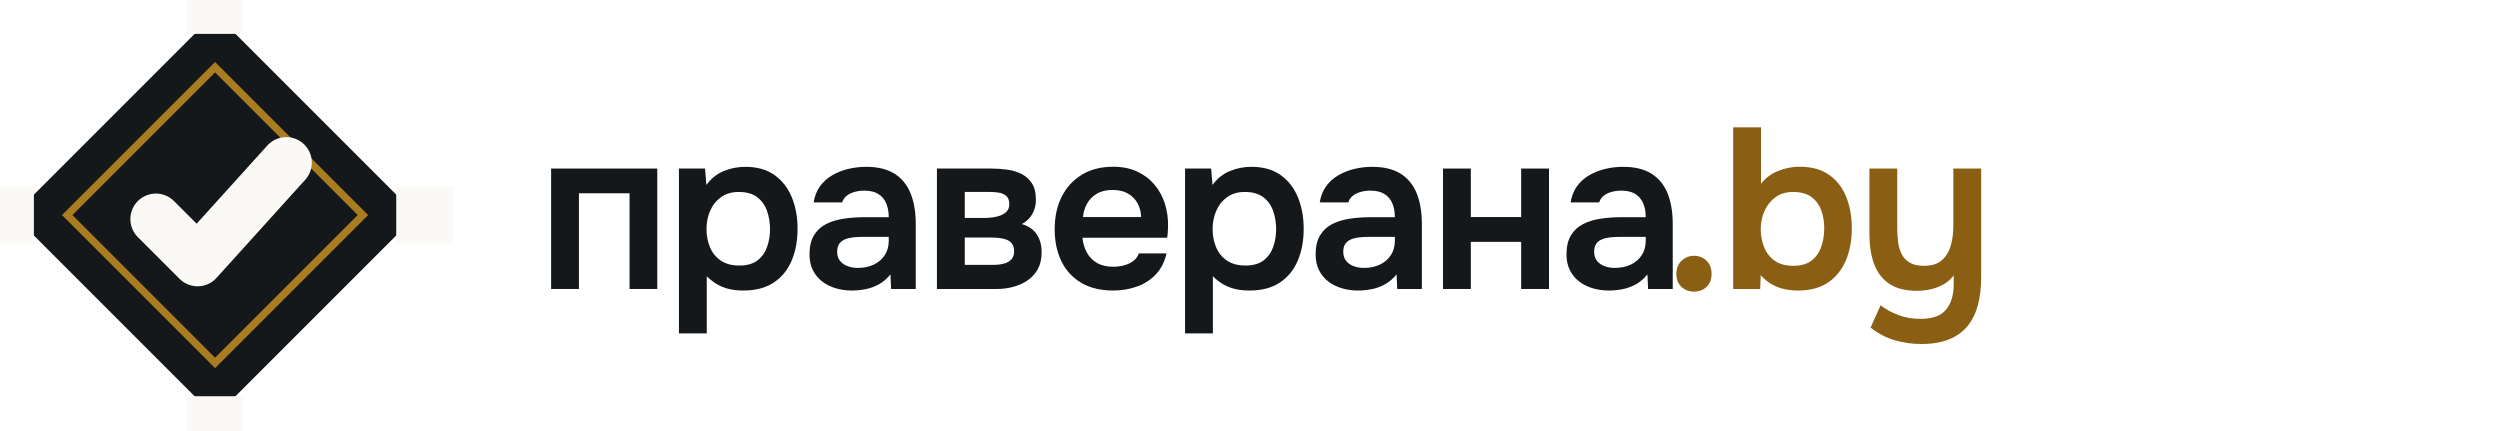
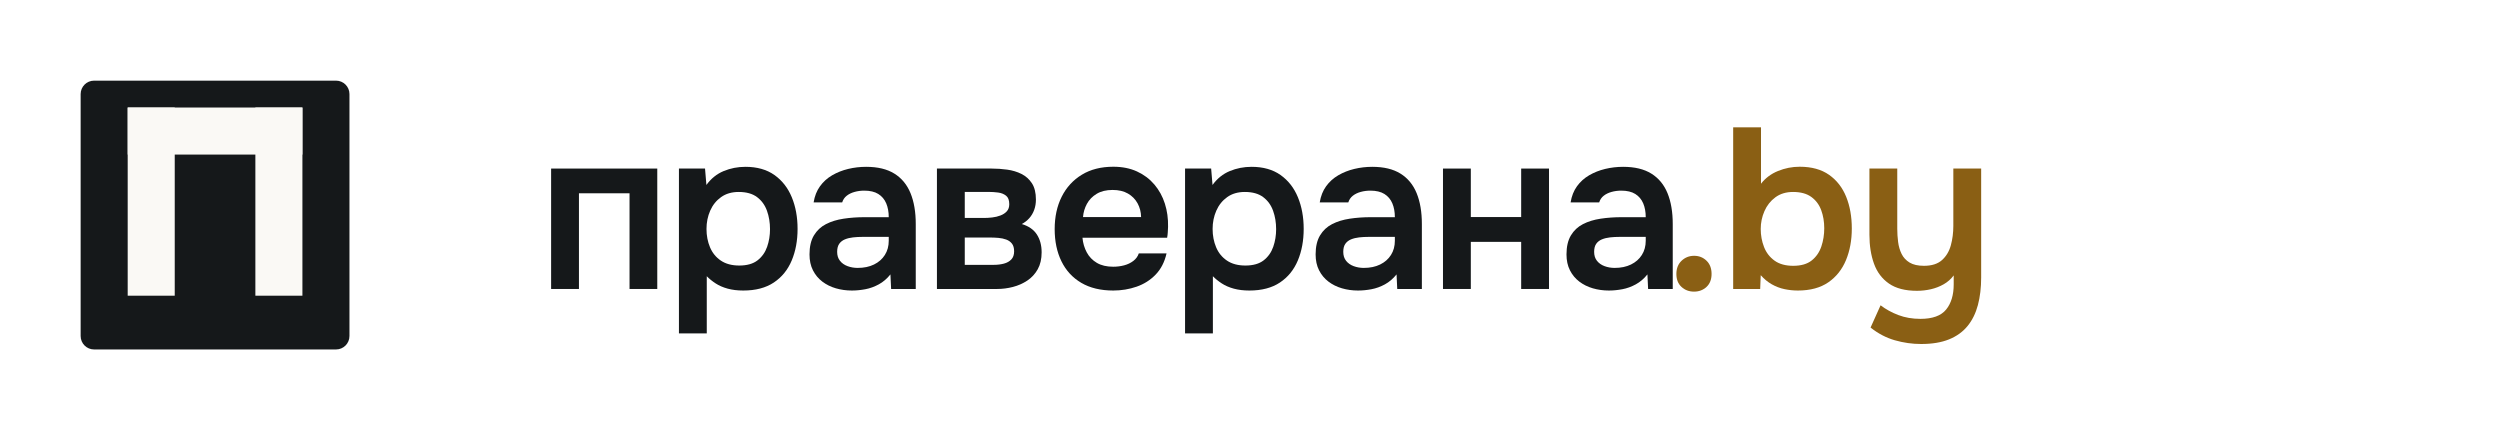
<svg xmlns="http://www.w3.org/2000/svg" viewBox="0 0 372 64" role="img" aria-label="Праверана.by">
-   <path d="M32.0 2.0 L62.0 32.0 L32.0 62.0 L2.0 32.0 Z" fill="#15181a" />
-   <path d="M27.76 -3.44 L36.24 -3.44 L36.24 5.04 L27.76 5.04 Z" fill="#faf9f5" />
-   <path d="M58.96 27.76 L67.44 27.76 L67.44 36.24 L58.96 36.24 Z" fill="#faf9f5" />
-   <path d="M27.76 58.96 L36.24 58.96 L36.24 67.44 L27.76 67.44 Z" fill="#faf9f5" />
-   <path d="M-3.44 27.76 L5.04 27.76 L5.04 36.24 L-3.44 36.24 Z" fill="#faf9f5" />
-   <path d="M32.0 10.0 L54.0 32.0 L32.0 54.0 L10.0 32.0 Z" fill="none" stroke="#a97c22" stroke-width="1.1" />
-   <path d="M23.2 32.6 L29.4 38.8 L42.6 24.2" fill="none" stroke="#faf9f5" stroke-width="7.6" stroke-linecap="round" stroke-linejoin="round" />
+   <rect x="12" y="12" width="40" height="40" rx="2" fill="#15181a" />
+   <rect x="19" y="16" width="26" height="7" fill="#faf9f5" />
+   <rect x="19" y="16" width="7" height="28" fill="#faf9f5" />
+   <rect x="38" y="16" width="7" height="28" fill="#faf9f5" />
  <g transform="translate(80 43) scale(1)">
    <path d="M59 0V527H523.601V0H402.199V418.798H180.802V0Z" transform="translate(0.0 0) scale(0.034 -0.034)" fill="#15181a" />
    <path d="M59 -194.4V527H173.202L179.202 455.201Q209.802 497.401 254.702 516Q299.602 534.6 350.001 534.6Q426.401 534.6 477.001 498.7Q527.601 462.8 552.901 401.4Q578.201 340 578.201 263Q578.201 186 552.601 124.8Q527.001 63.6 474.401 28.4Q421.801 -6.8 340.401 -6.8Q302.401 -6.8 272.201 1.5Q242.001 9.8 219.602 24.4Q197.202 39 180.802 55.8V-194.4ZM323 102.602Q373.8 102.602 403 125.302Q432.199 148.002 444.899 184.401Q457.599 220.801 457.599 261.8Q457.599 304.999 444.299 342.199Q430.999 379.398 401 401.998Q371 424.598 320.6 424.598Q275.001 424.598 243.501 402.098Q212.001 379.599 195.802 342.699Q179.602 305.799 179.602 262.8Q179.602 219.001 195.002 182.401Q210.401 145.802 242.401 124.202Q274.401 102.602 323 102.602Z" transform="translate(19.02 0) scale(0.034 -0.034)" fill="#15181a" />
    <path d="M226.399 -6.8Q189.799 -6.8 156.399 2.9Q122.999 12.6 97.099 32.3Q71.199 52 56.099 81.7Q41 111.4 41 151.2Q41 202.2 60.3 234.401Q79.6 266.601 113 283.801Q146.401 301 190.201 307.6Q234.001 314.2 282.002 314.2H387.799Q387.799 348.8 376.699 374.899Q365.599 400.999 342.199 415.699Q318.8 430.398 280.4 430.398Q258.6 430.398 238.301 424.798Q218.001 419.198 203.801 407.998Q189.601 396.799 184.001 378.799H58.999Q65.599 419.999 86.899 449.499Q108.199 479 140.199 497.6Q172.2 516.2 210.4 525.4Q248.6 534.6 289 534.6Q364.6 534.6 412.401 504.9Q460.201 475.2 483.101 419.3Q506.001 363.4 506.001 284.2V0H398.199L395.199 63.8Q372.799 35.8 344.199 20.2Q315.599 4.6 285.299 -1.1Q254.999 -6.8 226.399 -6.8ZM252 92.201Q292.8 92.201 323.299 107.101Q353.799 122.001 370.799 148.801Q387.799 175.601 387.799 211.2V227.999H272.6Q251.6 227.999 231.7 225.799Q211.801 223.599 196.001 217.099Q180.201 210.599 171.102 197.7Q162.002 184.8 162.002 162.4Q162.002 138.801 174.401 123.201Q186.801 107.601 207.601 99.901Q228.401 92.201 252 92.201Z" transform="translate(39.06 0) scale(0.034 -0.034)" fill="#15181a" />
    <path d="M59 0V527H298.202Q332.402 527 366.502 522.3Q400.602 517.6 428.902 503.5Q457.202 489.4 474.702 462.6Q492.202 435.8 492.202 391.2Q492.202 366.8 484.602 346.1Q477.002 325.4 463.302 310Q449.602 294.6 430.402 284.2Q475.602 270.6 496.401 238.4Q517.201 206.2 517.201 160.4Q517.201 116.8 500.101 86.3Q483.001 55.8 454.501 36.8Q426 17.8 391.5 8.9Q357 0 322.201 0ZM180.802 105.602H307.401Q332 105.602 352.2 111.002Q372.4 116.402 384.599 129.302Q396.799 142.201 396.799 164.801Q396.799 186.4 387.299 198.5Q377.8 210.6 362.3 216.3Q346.801 222 328.001 223.6Q309.201 225.2 290.602 225.2H180.802ZM180.802 310.801H265.002Q281.802 310.801 300.902 313.001Q320.001 315.201 337.101 321.701Q354.2 328.2 364.9 340Q375.599 351.8 375.599 370.999Q375.599 397.199 361.5 408.299Q347.4 419.398 326.801 422.098Q306.201 424.798 285.801 424.798H180.802Z" transform="translate(57.41 0) scale(0.034 -0.034)" fill="#15181a" />
    <path d="M295.4 -6.8Q212.6 -6.8 155.4 26.9Q98.2 60.6 68.6 121.2Q39 181.8 39 261.8Q39 342.4 69.7 403.7Q100.4 465 157.8 500Q215.2 535 295.6 535Q354.2 535 399.3 514.3Q444.4 493.6 475.3 457.2Q506.2 420.801 521.3 373.401Q536.401 326 535.201 272Q534.601 259.8 534.001 248.2Q533.401 236.6 531.2 224.4H160.602Q163.802 189.2 179.401 160.201Q195.001 131.201 223.601 114.301Q252.2 97.402 295 97.402Q320.2 97.402 343.1 103.502Q365.999 109.602 383.299 122.802Q400.599 136.001 407.199 155.801H528.601Q515.801 99.201 481.001 63.1Q446.201 27 397.6 10.1Q349 -6.8 295.4 -6.8ZM417.199 314.801Q416.599 347.8 401.799 374.799Q386.999 401.799 359.699 417.599Q332.4 433.399 292.6 433.399Q250.801 433.399 222.701 416.399Q194.601 399.399 180.001 372.399Q165.402 345.4 163.002 314.801Z" transform="translate(75.61 0) scale(0.034 -0.034)" fill="#15181a" />
    <path d="M59 -194.4V527H173.202L179.202 455.201Q209.802 497.401 254.702 516Q299.602 534.6 350.001 534.6Q426.401 534.6 477.001 498.7Q527.601 462.8 552.901 401.4Q578.201 340 578.201 263Q578.201 186 552.601 124.8Q527.001 63.6 474.401 28.4Q421.801 -6.8 340.401 -6.8Q302.401 -6.8 272.201 1.5Q242.001 9.8 219.602 24.4Q197.202 39 180.802 55.8V-194.4ZM323 102.602Q373.8 102.602 403 125.302Q432.199 148.002 444.899 184.401Q457.599 220.801 457.599 261.8Q457.599 304.999 444.299 342.199Q430.999 379.398 401 401.998Q371 424.598 320.6 424.598Q275.001 424.598 243.501 402.098Q212.001 379.599 195.802 342.699Q179.602 305.799 179.602 262.8Q179.602 219.001 195.002 182.401Q210.401 145.802 242.401 124.202Q274.401 102.602 323 102.602Z" transform="translate(94.33 0) scale(0.034 -0.034)" fill="#15181a" />
    <path d="M226.399 -6.8Q189.799 -6.8 156.399 2.9Q122.999 12.6 97.099 32.3Q71.199 52 56.099 81.7Q41 111.4 41 151.2Q41 202.2 60.3 234.401Q79.6 266.601 113 283.801Q146.401 301 190.201 307.6Q234.001 314.2 282.002 314.2H387.799Q387.799 348.8 376.699 374.899Q365.599 400.999 342.199 415.699Q318.8 430.398 280.4 430.398Q258.6 430.398 238.301 424.798Q218.001 419.198 203.801 407.998Q189.601 396.799 184.001 378.799H58.999Q65.599 419.999 86.899 449.499Q108.199 479 140.199 497.6Q172.2 516.2 210.4 525.4Q248.6 534.6 289 534.6Q364.6 534.6 412.401 504.9Q460.201 475.2 483.101 419.3Q506.001 363.4 506.001 284.2V0H398.199L395.199 63.8Q372.799 35.8 344.199 20.2Q315.599 4.6 285.299 -1.1Q254.999 -6.8 226.399 -6.8ZM252 92.201Q292.8 92.201 323.299 107.101Q353.799 122.001 370.799 148.801Q387.799 175.601 387.799 211.2V227.999H272.6Q251.6 227.999 231.7 225.799Q211.801 223.599 196.001 217.099Q180.201 210.599 171.102 197.7Q162.002 184.8 162.002 162.4Q162.002 138.801 174.401 123.201Q186.801 107.601 207.601 99.901Q228.401 92.201 252 92.201Z" transform="translate(114.37 0) scale(0.034 -0.034)" fill="#15181a" />
    <path d="M59 0V527H180.802V314.801H401.199V527H523.001V0H401.199V206.199H180.802V0Z" transform="translate(132.71 0) scale(0.034 -0.034)" fill="#15181a" />
    <path d="M226.399 -6.8Q189.799 -6.8 156.399 2.9Q122.999 12.6 97.099 32.3Q71.199 52 56.099 81.7Q41 111.4 41 151.2Q41 202.2 60.3 234.401Q79.6 266.601 113 283.801Q146.401 301 190.201 307.6Q234.001 314.2 282.002 314.2H387.799Q387.799 348.8 376.699 374.899Q365.599 400.999 342.199 415.699Q318.8 430.398 280.4 430.398Q258.6 430.398 238.301 424.798Q218.001 419.198 203.801 407.998Q189.601 396.799 184.001 378.799H58.999Q65.599 419.999 86.899 449.499Q108.199 479 140.199 497.6Q172.2 516.2 210.4 525.4Q248.6 534.6 289 534.6Q364.6 534.6 412.401 504.9Q460.201 475.2 483.101 419.3Q506.001 363.4 506.001 284.2V0H398.199L395.199 63.8Q372.799 35.8 344.199 20.2Q315.599 4.6 285.299 -1.1Q254.999 -6.8 226.399 -6.8ZM252 92.201Q292.8 92.201 323.299 107.101Q353.799 122.001 370.799 148.801Q387.799 175.601 387.799 211.2V227.999H272.6Q251.6 227.999 231.7 225.799Q211.801 223.599 196.001 217.099Q180.201 210.599 171.102 197.7Q162.002 184.8 162.002 162.4Q162.002 138.801 174.401 123.201Q186.801 107.601 207.601 99.901Q228.401 92.201 252 92.201Z" transform="translate(151.7 0) scale(0.034 -0.034)" fill="#15181a" />
    <path d="M136.201 -11.6Q103.8 -11.6 81.4 9.0Q59 29.6 59 65.601Q59 102.001 81.8 123.602Q104.6 145.202 136.601 145.202Q168.601 145.202 190.801 123.802Q213.002 102.401 213.002 66.001Q213.002 29.6 190.801 9.0Q168.601 -11.6 136.201 -11.6Z" transform="translate(167.44 0) scale(0.034 -0.034)" fill="#8a5f14" />
    <path d="M342.002 -6.8Q312.802 -6.8 283.702 -0.7Q254.602 5.4 228.102 20.4Q201.602 35.4 179.602 60.4L177.202 0H59V707.4H180.802V460.601Q209.602 497.8 255.302 516.4Q301.002 535 350.001 535Q428.401 535 478.801 499.5Q529.201 464 553.701 403.1Q578.201 342.2 578.201 264.6Q578.201 188 552.801 126.5Q527.401 65 475.401 29.1Q423.401 -6.8 342.002 -6.8ZM321.8 101.402Q373.4 101.402 402.8 124.902Q432.199 148.402 444.899 186.001Q457.599 223.601 457.599 265.8Q457.599 308.599 444.299 344.799Q430.999 380.999 401 402.798Q371 424.598 321 424.598Q275.401 424.598 243.701 401.198Q212.001 377.799 195.802 340.599Q179.602 303.4 179.602 262.8Q179.602 220.601 194.102 183.601Q208.602 146.601 240.101 124.002Q271.601 101.402 321.8 101.402Z" transform="translate(175.89 0) scale(0.034 -0.034)" fill="#8a5f14" />
    <path d="M288.2 -240.8Q229.6 -240.8 172.7 -224.4Q115.799 -208 66.799 -168.801L110.6 -71.399Q144.799 -97.598 188.499 -114.198Q232.199 -130.798 284.999 -130.798Q364.199 -130.798 397.399 -90.099Q430.599 -49.399 430.599 20.001V59.399Q412.999 35.599 386.899 20.7Q360.799 5.8 330.799 -1.1Q300.8 -8 269.8 -8Q193 -8 147.4 23.6Q101.8 55.2 81.8 110.6Q61.8 166 61.8 237.2V527H183.602V263.6Q183.602 234.801 187.302 205.901Q191.002 177.001 202.602 153.402Q214.202 129.802 237.601 115.602Q261.001 101.402 300.401 101.402Q351.4 101.402 379.3 126.402Q407.2 151.402 418.099 191.201Q428.999 231.001 428.999 276V527H550.801V50.403Q550.801 -16.598 536.501 -70.398Q522.201 -124.199 491.201 -162.199Q460.201 -200.2 410.201 -220.5Q360.201 -240.8 288.2 -240.8Z" transform="translate(196.07 0) scale(0.034 -0.034)" fill="#8a5f14" />
  </g>
</svg>
